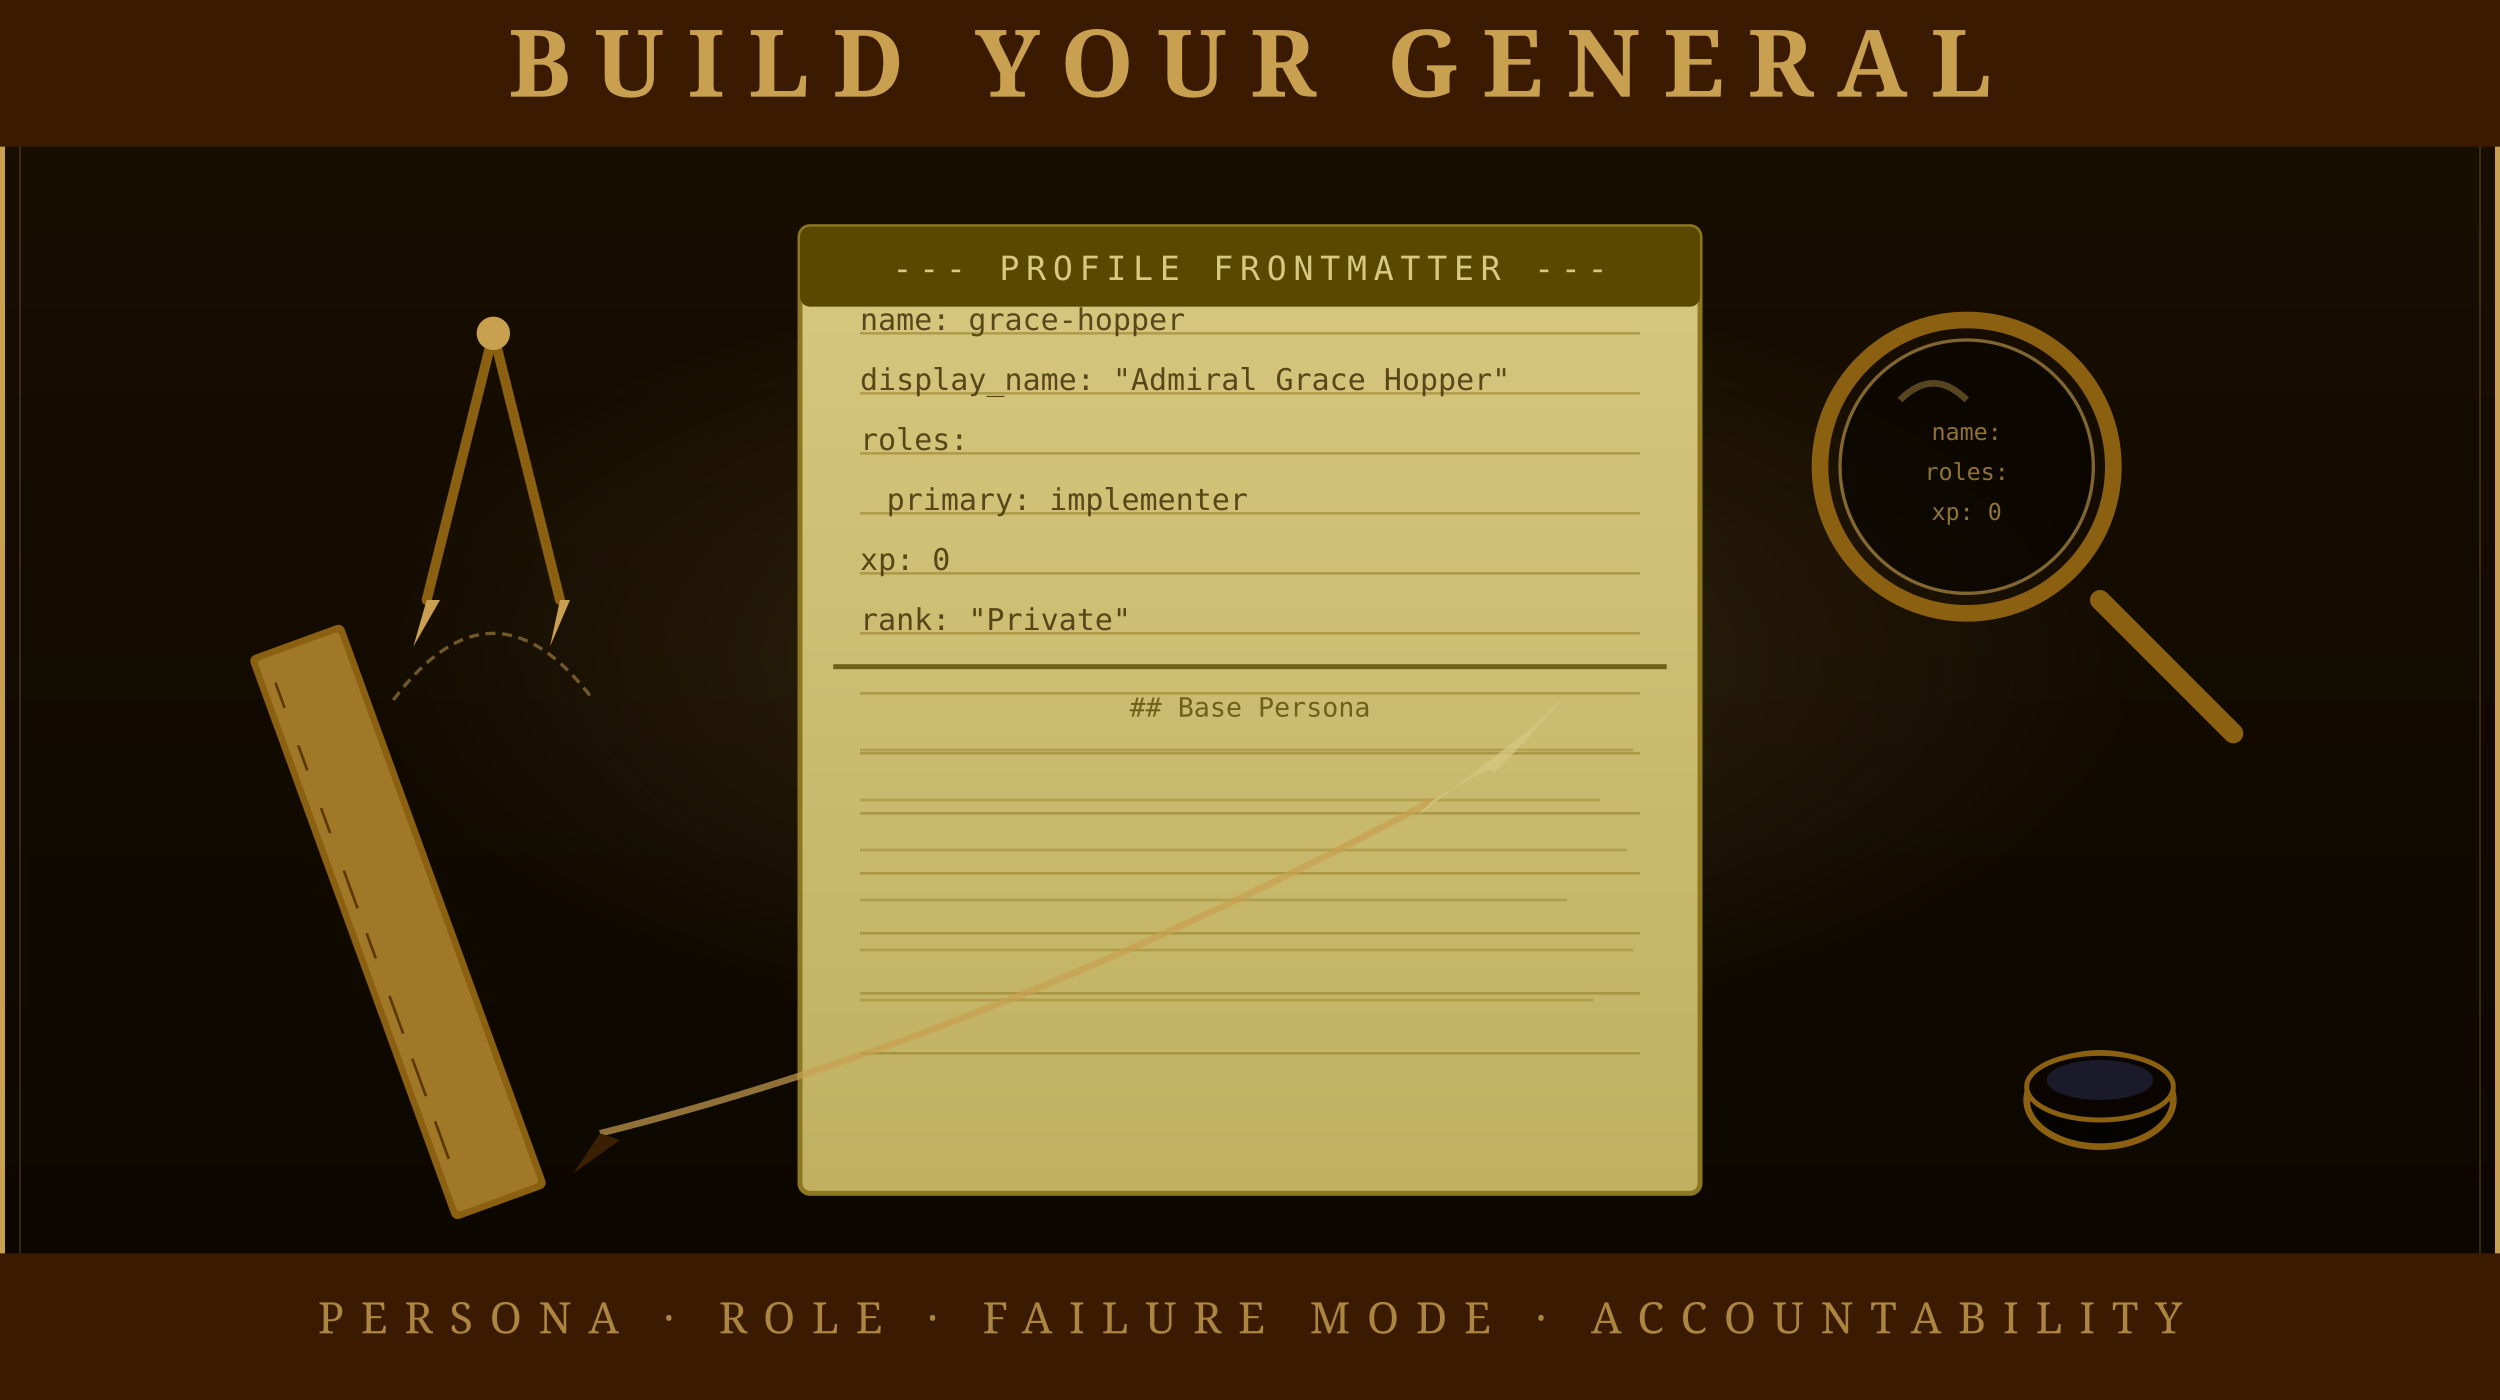
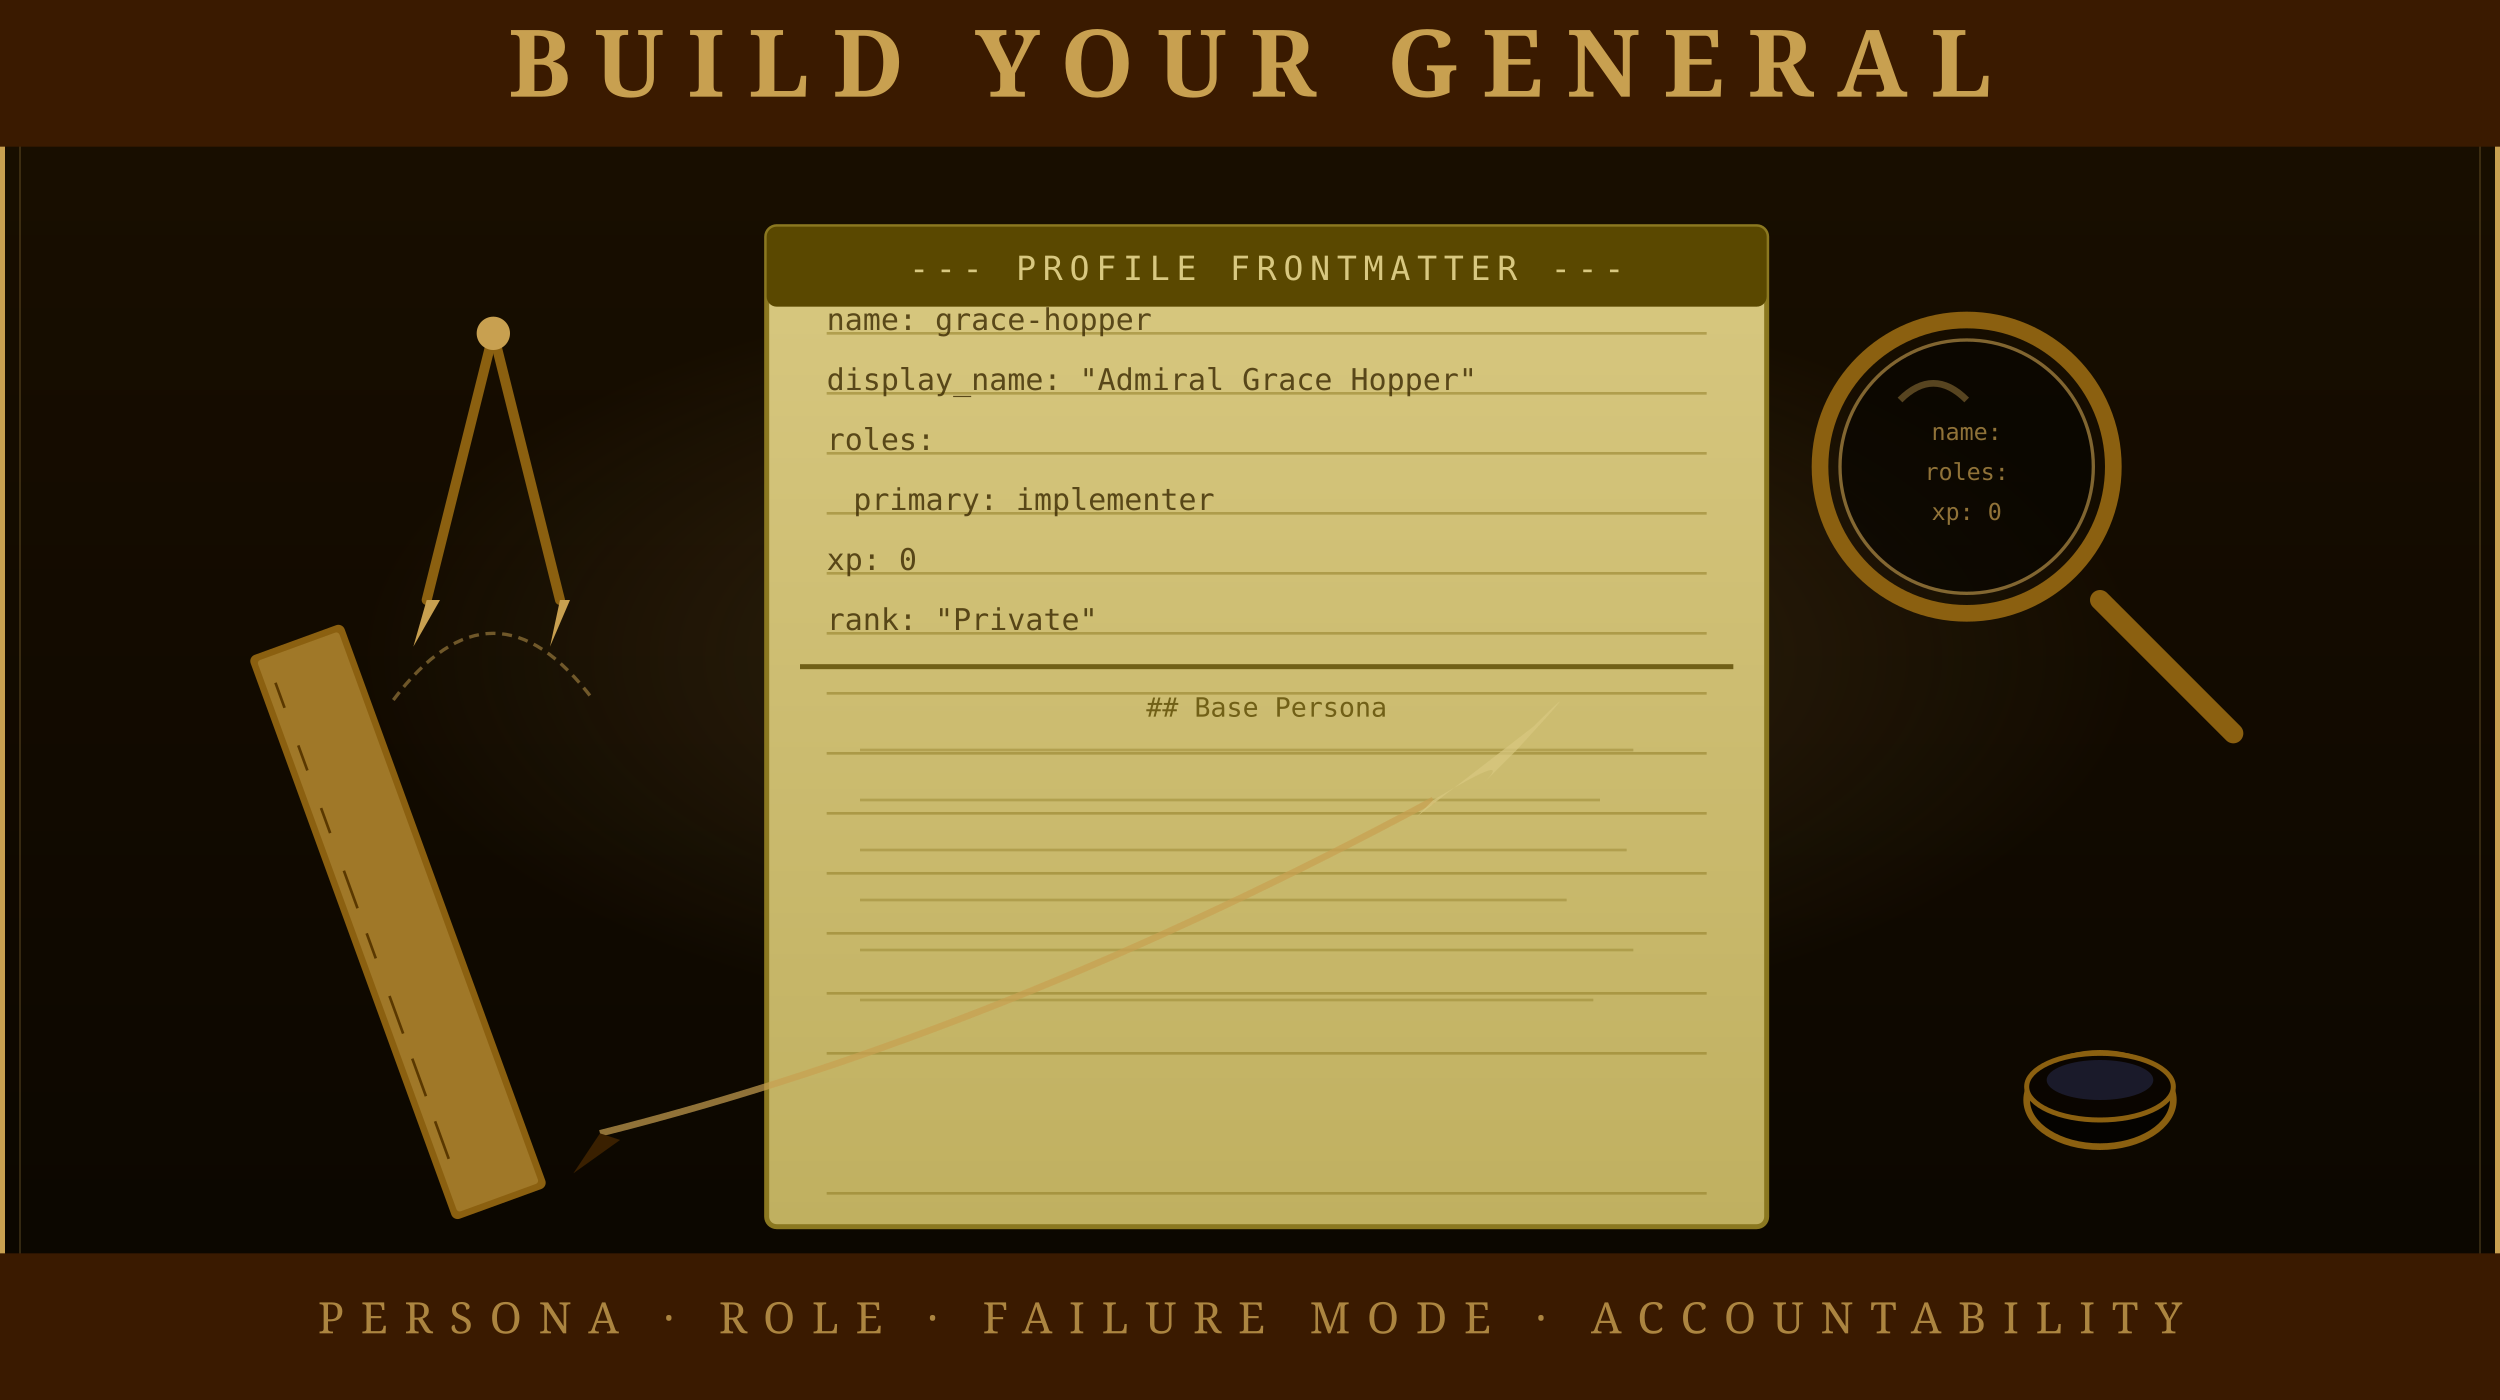
<svg xmlns="http://www.w3.org/2000/svg" viewBox="0 0 750 420" width="750" height="420">
  <defs>
    <radialGradient id="cp-light" cx="50%" cy="45%" r="45%">
      <stop offset="0%" stop-color="#c8a050" stop-opacity="0.2" />
      <stop offset="100%" stop-color="#c8a050" stop-opacity="0" />
    </radialGradient>
    <linearGradient id="cp-bench" x1="0" y1="0" x2="0" y2="1">
      <stop offset="0%" stop-color="#1a0f00" />
      <stop offset="100%" stop-color="#0a0600" />
    </linearGradient>
    <linearGradient id="cp-paper" x1="0" y1="0" x2="0" y2="1">
      <stop offset="0%" stop-color="#d8c880" />
      <stop offset="100%" stop-color="#c0b060" />
    </linearGradient>
  </defs>
  <rect width="750" height="420" fill="url(#cp-bench)" />
  <rect width="750" height="420" fill="none" stroke="#c8a050" stroke-width="3" />
  <rect x="6" y="6" width="738" height="408" fill="none" stroke="#c8a050" stroke-width="0.5" opacity="0.25" />
  <rect x="0" y="0" width="750" height="44" fill="#3a1a00" />
  <text x="375" y="29" font-family="serif" font-size="28" font-weight="bold" fill="#c8a050" text-anchor="middle" letter-spacing="7">BUILD YOUR GENERAL</text>
  <rect x="0" y="376" width="750" height="44" fill="#3a1a00" />
  <text x="375" y="400" font-family="serif" font-size="13" fill="#c8a050" text-anchor="middle" letter-spacing="5" opacity="0.8">PERSONA · ROLE · FAILURE MODE · ACCOUNTABILITY</text>
  <ellipse cx="375" cy="210" rx="300" ry="130" fill="url(#cp-light)" />
-   <rect x="240" y="68" width="270" height="290" fill="url(#cp-paper)" rx="3" stroke="#8b7820" stroke-width="1.5" />
+   <rect x="230" y="68" width="300" height="300" fill="url(#cp-paper)" rx="3" stroke="#8b7820" stroke-width="1.5" />
  <g stroke="#8b7820" stroke-width="0.8" opacity="0.5">
-     <line x1="258" y1="100" x2="492" y2="100" />
-     <line x1="258" y1="118" x2="492" y2="118" />
-     <line x1="258" y1="136" x2="492" y2="136" />
-     <line x1="258" y1="154" x2="492" y2="154" />
-     <line x1="258" y1="172" x2="492" y2="172" />
-     <line x1="258" y1="190" x2="492" y2="190" />
-     <line x1="258" y1="208" x2="492" y2="208" />
-     <line x1="258" y1="226" x2="492" y2="226" />
-     <line x1="258" y1="244" x2="492" y2="244" />
-     <line x1="258" y1="262" x2="492" y2="262" />
-     <line x1="258" y1="280" x2="492" y2="280" />
-     <line x1="258" y1="298" x2="492" y2="298" />
-     <line x1="258" y1="316" x2="492" y2="316" />
+     <line x1="248" y1="100" x2="512" y2="100" />
+     <line x1="248" y1="118" x2="512" y2="118" />
+     <line x1="248" y1="136" x2="512" y2="136" />
+     <line x1="248" y1="154" x2="512" y2="154" />
+     <line x1="248" y1="172" x2="512" y2="172" />
+     <line x1="248" y1="190" x2="512" y2="190" />
+     <line x1="248" y1="208" x2="512" y2="208" />
+     <line x1="248" y1="226" x2="512" y2="226" />
+     <line x1="248" y1="244" x2="512" y2="244" />
+     <line x1="248" y1="262" x2="512" y2="262" />
+     <line x1="248" y1="280" x2="512" y2="280" />
+     <line x1="248" y1="298" x2="512" y2="298" />
+     <line x1="248" y1="316" x2="512" y2="316" />
+     <line x1="248" y1="358" x2="512" y2="358" />
  </g>
-   <rect x="240" y="68" width="270" height="24" fill="#5a4800" rx="3" />
-   <text x="375" y="84" font-family="monospace" font-size="10" fill="#d8c880" text-anchor="middle" letter-spacing="2">--- PROFILE FRONTMATTER ---</text>
+   <rect x="230" y="68" width="300" height="24" fill="#5a4800" rx="3" />
+   <text x="380" y="84" font-family="monospace" font-size="10" fill="#d8c880" text-anchor="middle" letter-spacing="2">--- PROFILE FRONTMATTER ---</text>
  <g font-family="monospace" font-size="9" fill="#3a2800" opacity="0.8">
-     <text x="258" y="99">name: grace-hopper</text>
-     <text x="258" y="117">display_name: "Admiral Grace Hopper"</text>
-     <text x="258" y="135">roles:</text>
-     <text x="266" y="153">  primary: implementer</text>
-     <text x="258" y="171">xp: 0</text>
-     <text x="258" y="189">rank: "Private"</text>
+     <text x="248" y="99">name: grace-hopper</text>
+     <text x="248" y="117">display_name: "Admiral Grace Hopper"</text>
+     <text x="248" y="135">roles:</text>
+     <text x="256" y="153">  primary: implementer</text>
+     <text x="248" y="171">xp: 0</text>
+     <text x="248" y="189">rank: "Private"</text>
  </g>
-   <line x1="250" y1="200" x2="500" y2="200" stroke="#5a4800" stroke-width="1.5" opacity="0.8" />
-   <text x="375" y="215" font-family="monospace" font-size="8" fill="#5a4800" text-anchor="middle" opacity="0.8">## Base Persona</text>
+   <line x1="240" y1="200" x2="520" y2="200" stroke="#5a4800" stroke-width="1.5" opacity="0.8" />
+   <text x="380" y="215" font-family="monospace" font-size="8" fill="#5a4800" text-anchor="middle" opacity="0.8">## Base Persona</text>
  <g stroke="#8b7820" stroke-width="0.8" opacity="0.4">
    <line x1="258" y1="225" x2="490" y2="225" />
    <line x1="258" y1="240" x2="480" y2="240" />
    <line x1="258" y1="255" x2="488" y2="255" />
    <line x1="258" y1="270" x2="470" y2="270" />
    <line x1="258" y1="285" x2="490" y2="285" />
    <line x1="258" y1="300" x2="478" y2="300" />
  </g>
  <g transform="translate(148, 150)">
    <line x1="0" y1="-50" x2="-20" y2="30" stroke="#8b6010" stroke-width="3" stroke-linecap="round" />
    <line x1="0" y1="-50" x2="20" y2="30" stroke="#8b6010" stroke-width="3" stroke-linecap="round" />
    <circle cx="0" cy="-50" r="5" fill="#c8a050" />
    <polygon points="-20,30 -24,44 -16,30" fill="#c8a050" />
    <polygon points="20,30 17,44 23,30" fill="#c8a050" />
    <path d="M -30,60 Q 0,20 30,60" stroke="#c8a050" stroke-width="1" fill="none" opacity="0.5" stroke-dasharray="3,2" />
  </g>
  <g transform="translate(110, 280) rotate(-20)">
    <rect x="-5" y="-90" width="30" height="180" fill="#8b6010" rx="2" />
    <rect x="-3" y="-88" width="26" height="176" fill="#a07828" rx="1" />
    <g stroke="#5a3800" stroke-width="0.8">
      <line x1="0" y1="-80" x2="0" y2="-72" />
      <line x1="0" y1="-60" x2="0" y2="-52" />
      <line x1="0" y1="-40" x2="0" y2="-32" />
      <line x1="0" y1="-20" x2="0" y2="-8" />
      <line x1="0" y1="0" x2="0" y2="8" />
      <line x1="0" y1="20" x2="0" y2="32" />
      <line x1="0" y1="40" x2="0" y2="52" />
      <line x1="0" y1="60" x2="0" y2="72" />
    </g>
  </g>
  <g transform="translate(590, 140)">
    <line x1="40" y1="40" x2="80" y2="80" stroke="#8b6010" stroke-width="6" stroke-linecap="round" />
    <circle cx="0" cy="0" r="44" fill="none" stroke="#8b6010" stroke-width="5" />
    <circle cx="0" cy="0" r="38" fill="#050300" opacity="0.6" stroke="#c8a050" stroke-width="1" />
    <path d="M -20,-20 Q -10,-30 0,-20" stroke="#c8a050" stroke-width="2" fill="none" opacity="0.4" />
    <text x="0" y="-8" font-family="monospace" font-size="7" fill="#c8a050" text-anchor="middle" opacity="0.7">name:</text>
    <text x="0" y="4" font-family="monospace" font-size="7" fill="#c8a050" text-anchor="middle" opacity="0.7">roles:</text>
    <text x="0" y="16" font-family="monospace" font-size="7" fill="#c8a050" text-anchor="middle" opacity="0.7">xp: 0</text>
  </g>
  <path d="M 180,340 Q 300,310 430,240" stroke="#c8a050" stroke-width="2" fill="none" opacity="0.7" />
  <path d="M 430,240 Q 455,225 445,235 Q 470,210 455,225 Q 478,200 460,218 L 425,245 Z" fill="#d8c880" opacity="0.7" />
  <polygon points="180,340 172,352 186,342" fill="#3a2000" />
  <ellipse cx="630" cy="330" rx="22" ry="14" fill="#050300" stroke="#8b6010" stroke-width="2" />
  <ellipse cx="630" cy="326" rx="22" ry="10" fill="#0a0500" stroke="#8b6010" stroke-width="1.5" />
  <ellipse cx="630" cy="324" rx="16" ry="6" fill="#1a1a2a" />
</svg>
